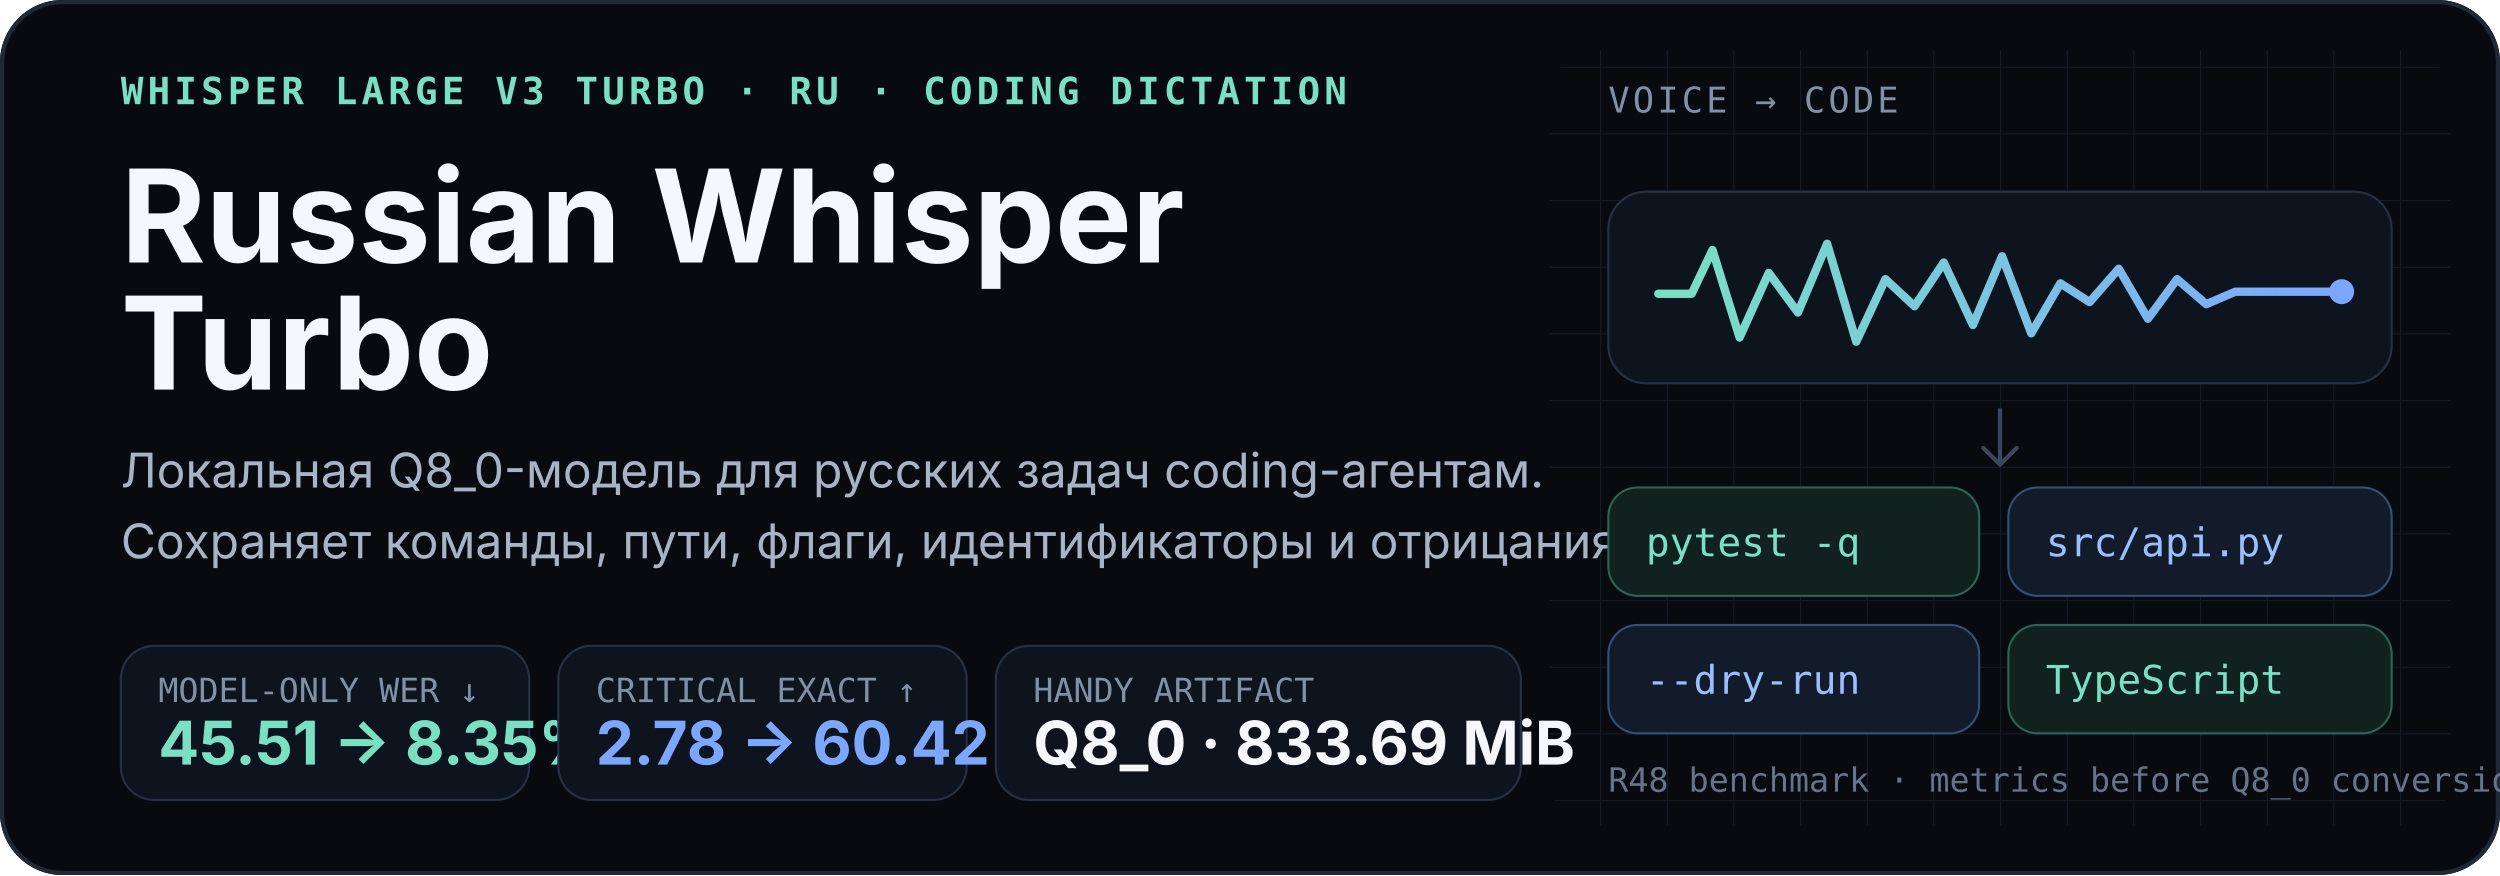
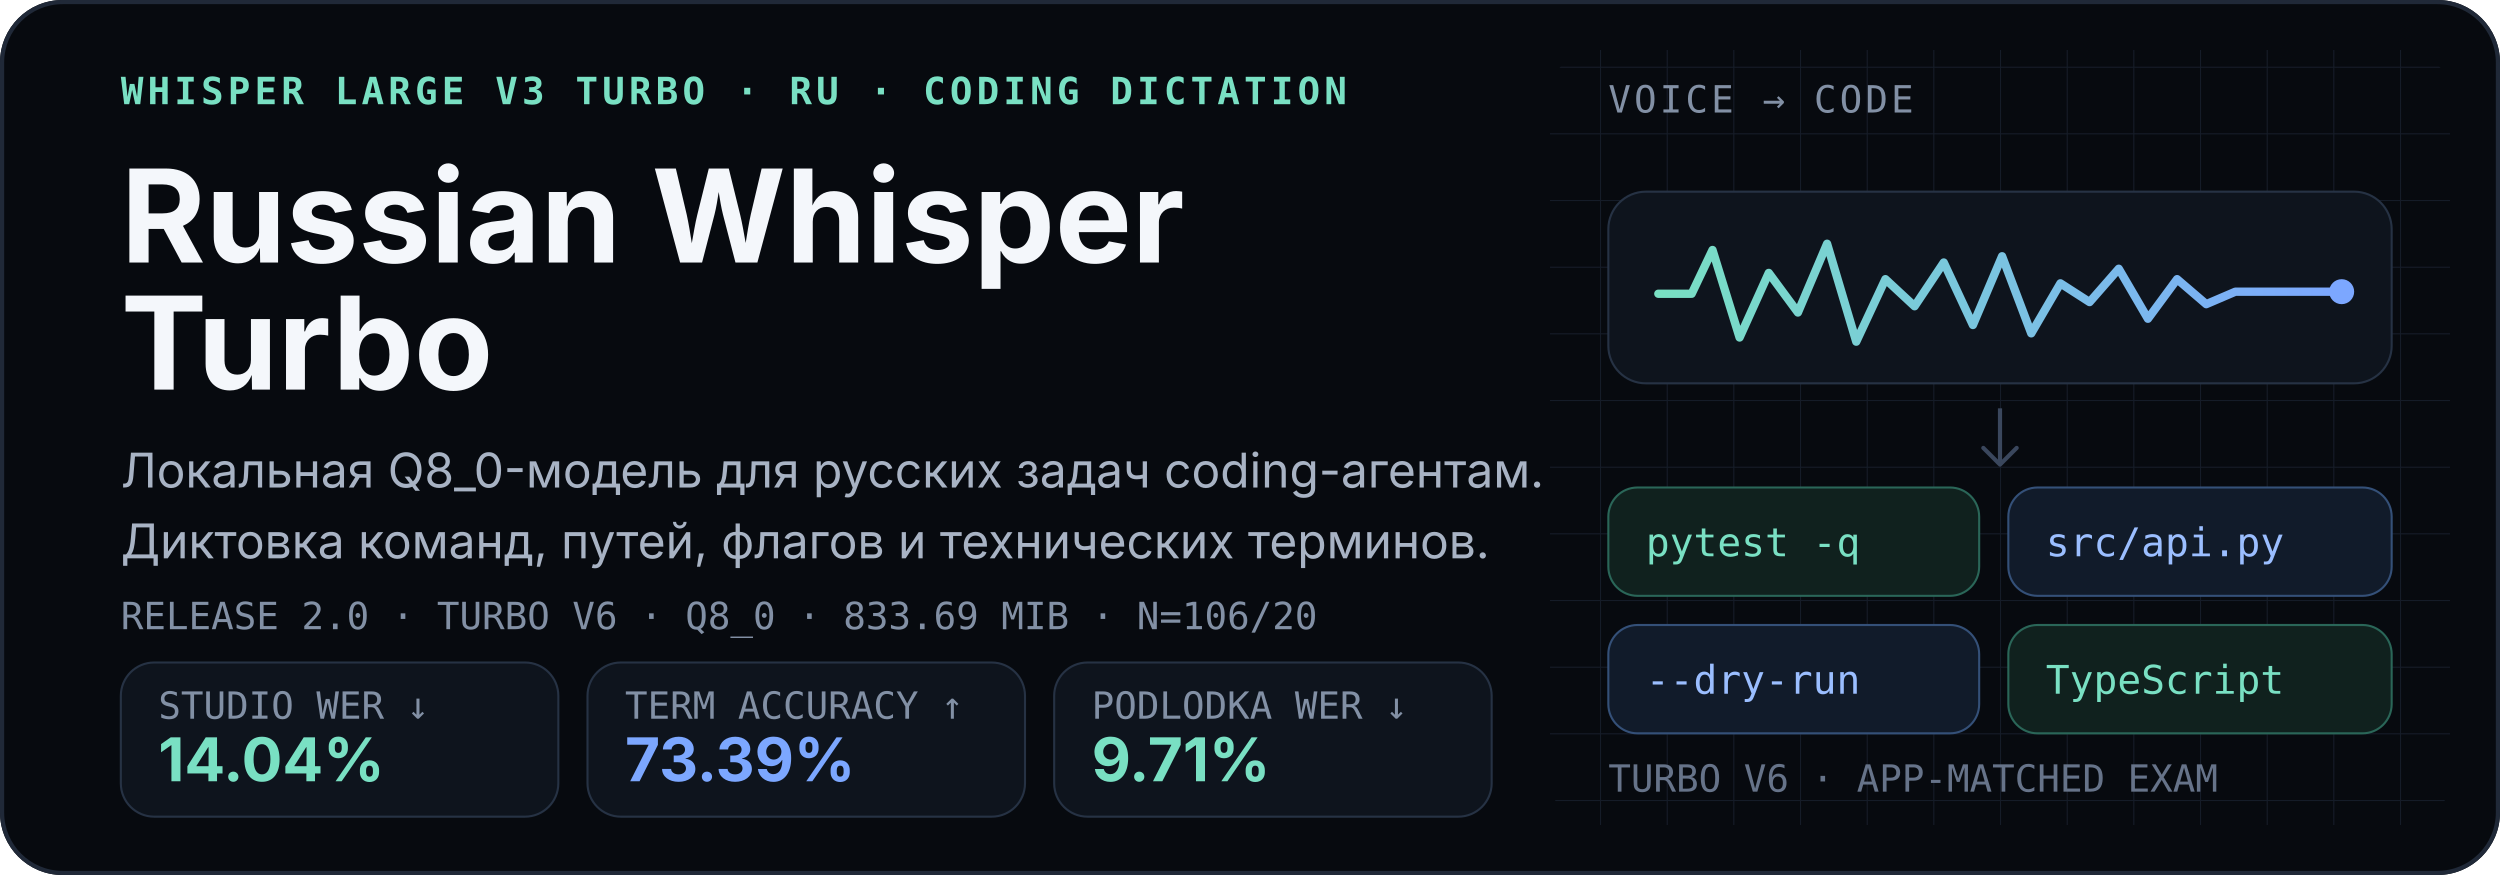
<svg xmlns="http://www.w3.org/2000/svg" width="1200" height="420" viewBox="0 0 1200 420" role="img" aria-labelledby="title desc">
  <defs>
    <linearGradient id="signal" x1="0" y1="0" x2="1" y2="0">
      <stop offset="0" stop-color="#79E0C3" />
      <stop offset="1" stop-color="#7CA7FF" />
    </linearGradient>
    <pattern id="grid" width="32" height="32" patternUnits="userSpaceOnUse">
      <path d="M32 0H0V32" fill="none" stroke="#1A2230" stroke-width="1" />
    </pattern>
  </defs>
  <rect width="1200" height="420" rx="30" fill="#070A0F" />
  <rect x="1" y="1" width="1198" height="418" rx="29" fill="none" stroke="#202938" stroke-width="2" />
  <rect x="744" y="24" width="432" height="372" rx="22" fill="url(#grid)" opacity="0.75" />
  <g id="title-block" transform="translate(58 50)">
    <text x="0" y="0" fill="#79E0C3" font-family="ui-monospace, SFMono-Regular, Menlo, Consolas, monospace" font-size="18" font-weight="700" letter-spacing="2">WHISPER LARGE V3 TURBO · RU · CODING DICTATION</text>
    <text x="0" y="76" fill="#F4F7FB" font-family="-apple-system, BlinkMacSystemFont, Segoe UI, sans-serif" font-size="62" font-weight="750">Russian Whisper</text>
    <text x="0" y="137" fill="#F4F7FB" font-family="-apple-system, BlinkMacSystemFont, Segoe UI, sans-serif" font-size="62" font-weight="750">Turbo</text>
    <text x="0" y="184" fill="#A8B3C4" font-family="-apple-system, BlinkMacSystemFont, Segoe UI, sans-serif" font-size="23">Локальная Q8_0-модель для русских задач coding-агентам.</text>
-     <text x="0" y="218" fill="#A8B3C4" font-family="-apple-system, BlinkMacSystemFont, Segoe UI, sans-serif" font-size="23">Сохраняет команды, пути, флаги, идентификаторы и отрицания.</text>
-     <g transform="translate(0 260)">
-       <rect width="196" height="74" rx="16" fill="#0E141D" stroke="#263244" />
-       <text x="18" y="27" fill="#8290A5" font-family="ui-monospace, SFMono-Regular, Menlo, Consolas, monospace" font-size="16">MODEL-ONLY WER ↓</text>
-       <text x="18" y="57" fill="#79E0C3" font-family="-apple-system, BlinkMacSystemFont, Segoe UI, sans-serif" font-size="29" font-weight="750">45.51 → 8.35%</text>
+     <text x="0" y="218" fill="#A8B3C4" font-family="-apple-system, BlinkMacSystemFont, Segoe UI, sans-serif" font-size="23">Диктовка команд, путей, флагов и технических терминов.</text>
+     <text x="0" y="252" fill="#8290A5" font-family="ui-monospace, SFMono-Regular, Menlo, Consolas, monospace" font-size="18">RELEASE 2.0 · TURBO V6 · Q8_0 · 833.69 MIB · N=106/20</text>
+     <g transform="translate(0 268)">
+       <rect width="210" height="74" rx="16" fill="#0E141D" stroke="#263244" />
+       <text x="18" y="27" fill="#8290A5" font-family="ui-monospace, SFMono-Regular, Menlo, Consolas, monospace" font-size="18">STUDIO WER ↓</text>
+       <text x="18" y="57" fill="#79E0C3" font-family="-apple-system, BlinkMacSystemFont, Segoe UI, sans-serif" font-size="29" font-weight="750">14.04%</text>
    </g>
-     <g transform="translate(210 260)">
-       <rect width="196" height="74" rx="16" fill="#0E141D" stroke="#263244" />
-       <text x="18" y="27" fill="#8290A5" font-family="ui-monospace, SFMono-Regular, Menlo, Consolas, monospace" font-size="16">CRITICAL EXACT ↑</text>
-       <text x="18" y="57" fill="#7CA7FF" font-family="-apple-system, BlinkMacSystemFont, Segoe UI, sans-serif" font-size="29" font-weight="750">2.78 → 60.42%</text>
+     <g transform="translate(224 268)">
+       <rect width="210" height="74" rx="16" fill="#0E141D" stroke="#263244" />
+       <text x="18" y="27" fill="#8290A5" font-family="ui-monospace, SFMono-Regular, Menlo, Consolas, monospace" font-size="18">TERM ACCURACY ↑</text>
+       <text x="18" y="57" fill="#7CA7FF" font-family="-apple-system, BlinkMacSystemFont, Segoe UI, sans-serif" font-size="29" font-weight="750">73.39%</text>
    </g>
-     <g transform="translate(420 260)">
-       <rect width="252" height="74" rx="16" fill="#0E141D" stroke="#263244" />
-       <text x="18" y="27" fill="#8290A5" font-family="ui-monospace, SFMono-Regular, Menlo, Consolas, monospace" font-size="16">HANDY ARTIFACT</text>
-       <text x="18" y="57" fill="#F4F7FB" font-family="-apple-system, BlinkMacSystemFont, Segoe UI, sans-serif" font-size="29" font-weight="750">Q8_0 · 833.69 MiB</text>
+     <g transform="translate(448 268)">
+       <rect width="210" height="74" rx="16" fill="#0E141D" stroke="#263244" />
+       <text x="18" y="27" fill="#8290A5" font-family="ui-monospace, SFMono-Regular, Menlo, Consolas, monospace" font-size="18">PODLODKA WER ↓</text>
+       <text x="18" y="57" fill="#79E0C3" font-family="-apple-system, BlinkMacSystemFont, Segoe UI, sans-serif" font-size="29" font-weight="750">9.71%</text>
    </g>
  </g>
  <g id="voice-to-code" transform="translate(772 54)">
-     <text x="0" y="0" fill="#8290A5" font-family="ui-monospace, SFMono-Regular, Menlo, Consolas, monospace" font-size="17" letter-spacing="1.5">VOICE → CODE</text>
+     <text x="0" y="0" fill="#8290A5" font-family="ui-monospace, SFMono-Regular, Menlo, Consolas, monospace" font-size="18" letter-spacing="1.5">VOICE → CODE</text>
    <g transform="translate(0 38)">
      <rect width="376" height="92" rx="18" fill="#0E141D" stroke="#263244" />
      <path d="M24 49 L40 49 L50 28 L63 70 L77 39 L91 58 L105 25 L119 72 L133 42 L147 55 L161 34 L175 64 L189 31 L203 68 L217 44 L231 53 L245 37 L259 61 L273 42 L287 54 L301 48 L352 48" fill="none" stroke="url(#signal)" stroke-width="4" stroke-linecap="round" stroke-linejoin="round" />
      <circle cx="352" cy="48" r="6" fill="#7CA7FF" />
    </g>
    <path d="M188 142V169" stroke="#3A475D" stroke-width="2" />
    <path d="M180 161L188 169L196 161" fill="none" stroke="#3A475D" stroke-width="2" stroke-linecap="round" stroke-linejoin="round" />
    <g transform="translate(0 180)" font-family="ui-monospace, SFMono-Regular, Menlo, Consolas, monospace" font-size="19">
      <rect width="178" height="52" rx="14" fill="#10211E" stroke="#2A6658" />
      <text x="18" y="33" fill="#79E0C3">pytest -q</text>
      <rect x="192" width="184" height="52" rx="14" fill="#111B2A" stroke="#345078" />
      <text x="210" y="33" fill="#9BBEFF">src/api.py</text>
      <rect y="66" width="178" height="52" rx="14" fill="#111B2A" stroke="#345078" />
      <text x="18" y="99" fill="#9BBEFF">--dry-run</text>
      <rect x="192" y="66" width="184" height="52" rx="14" fill="#10211E" stroke="#2A6658" />
      <text x="210" y="99" fill="#79E0C3">TypeScript</text>
    </g>
-     <text x="0" y="326" fill="#667389" font-family="ui-monospace, SFMono-Regular, Menlo, Consolas, monospace" font-size="16">R48 benchmark · metrics before Q8_0 conversion</text>
+     <text x="0" y="326" fill="#667389" font-family="ui-monospace, SFMono-Regular, Menlo, Consolas, monospace" font-size="18">TURBO V6 · APP-MATCHED EXAM</text>
  </g>
</svg>
